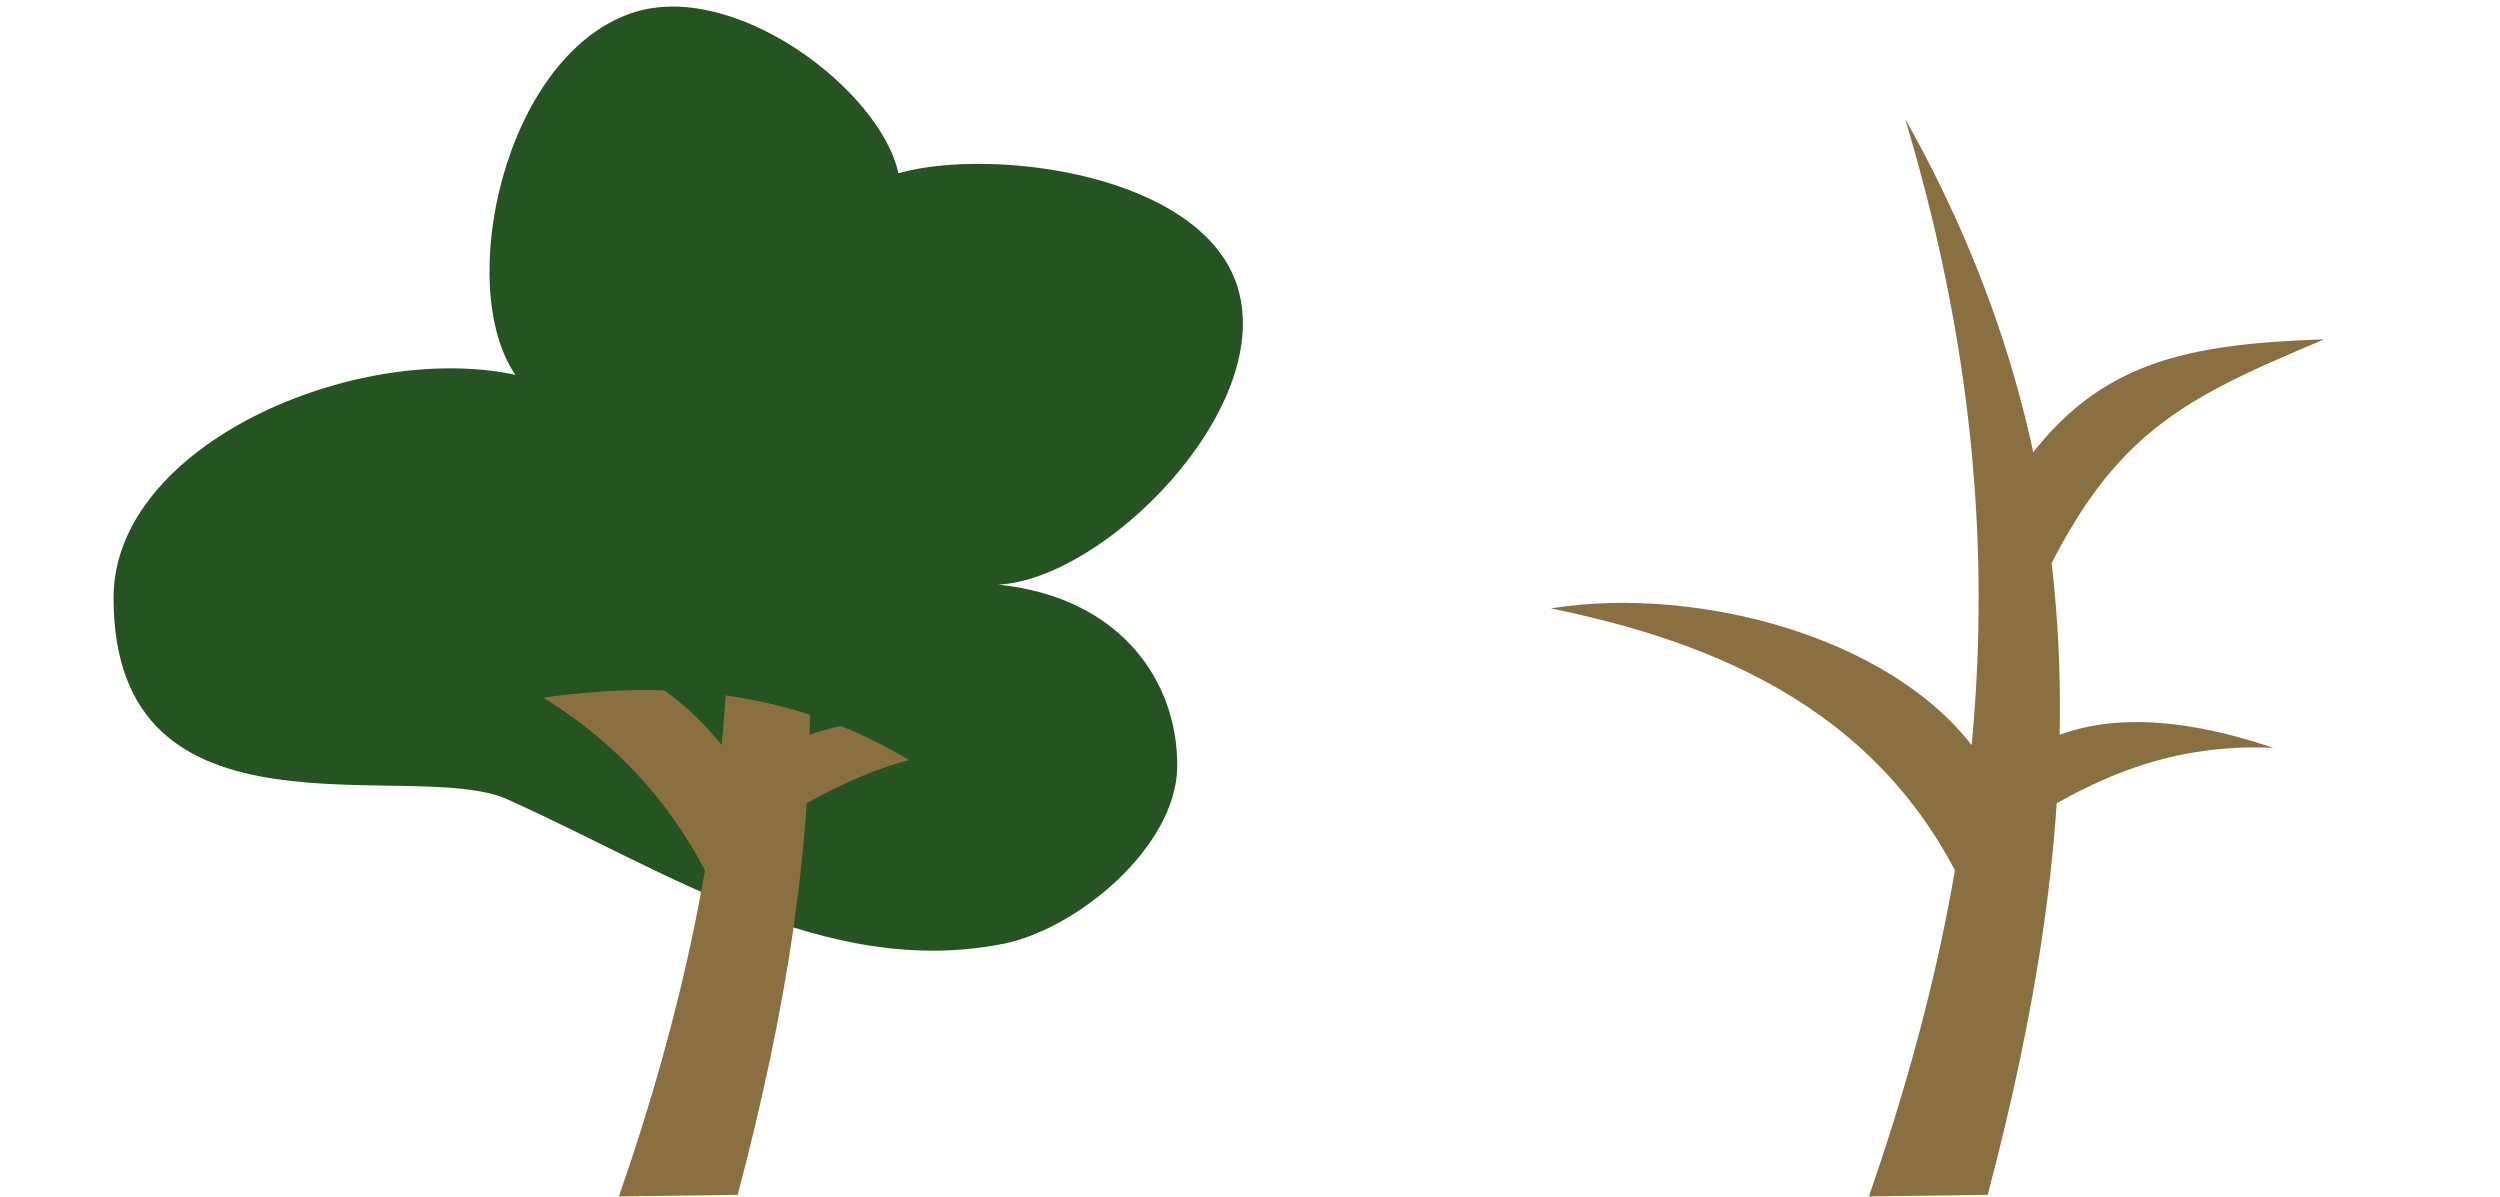
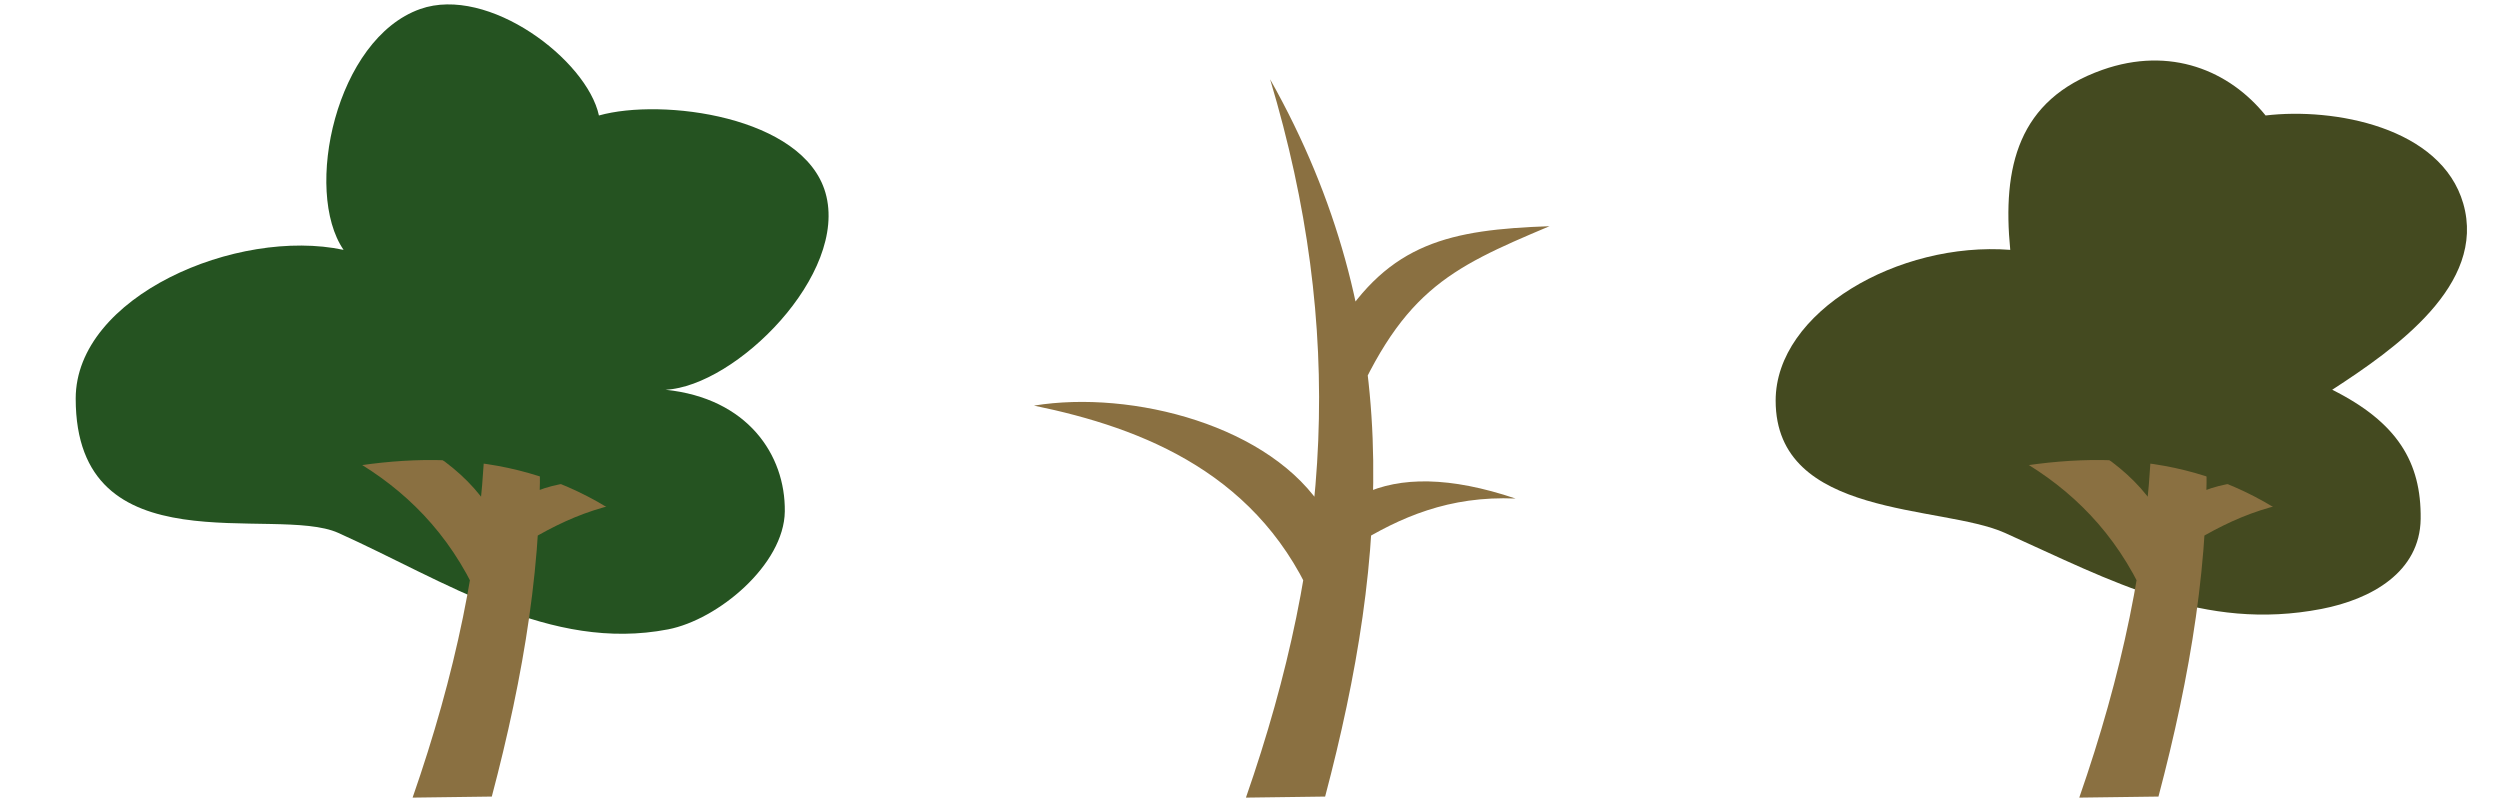
- <svg xmlns="http://www.w3.org/2000/svg" width="700" height="335" viewBox="0 0 700 335" version="1.1" id="svg7024">
+ <svg xmlns="http://www.w3.org/2000/svg" width="1050" height="335" viewBox="0 0 1050 335" version="1.1" id="svg7024">
  <defs id="defs7018" />
  <g id="layer1" transform="translate(13.74802,-731.5241)">
    <g id="g5075" transform="matrix(5.177207,0,0,5.177207,-4335.265,165.3631)">
      <path id="path4838" d="m 868.807,110.089 c -6.841,2.418 -9.496,14.758 -6.214,19.538 -8.645,-1.838 -21.732,3.778 -21.732,12.063 0,13.886 16.173,8.591 21.302,10.898 8.746,3.934 17.179,9.676 26.749,7.827 4.061,-0.784 9.419,-5.257 9.475,-9.567 0.059,-4.607 -3.039,-9.189 -9.676,-9.873 5.702,-0.283 14.87,-9.387 12.974,-15.981 -1.789,-6.22 -13.261,-7.709 -18.377,-6.269 -0.971,-4.509 -8.972,-10.59 -14.501,-8.636 z" style="fill:#255321;fill-opacity:1;fill-rule:evenodd;stroke:none;stroke-width:0.265px;stroke-linecap:butt;stroke-linejoin:miter;stroke-opacity:1" />
      <path d="m 868.192,174.063 c 6.915,-19.856 8.072,-37.901 1.962,-58.273 11.064,19.622 9.625,38.644 4.463,58.188 z m 6.364,-23.249 -0.62,7.973 c -4.436,-10.948 -14.054,-14.7 -22.94,-16.526 7.952,-1.295 19.303,1.62 23.559,8.553 z m 1.031,-14.841 c 4.257,-6.933 9.181,-7.983 17.233,-8.266 -8.284,3.496 -12.177,5.291 -16.613,16.239 z m 2.126,13.456 c 3.005,-1.416 7.031,-1.419 12.352,0.371 -5.397,-0.233 -9.373,1.523 -13.004,3.763 z" style="fill:#8a7041;fill-opacity:1;fill-rule:nonzero;stroke:none;stroke-width:0.265px;stroke-linecap:butt;stroke-linejoin:miter;stroke-opacity:1" id="path4840" />
      <path id="path4844" d="m 886.251,152.069 c -8.072,-6.097 -17.208,-6.326 -26.786,-4.112 l -14.328,-4.532 22.725,-13.792 1.637,-17.158 11.932,11.977 15.082,2.578 -11.459,13.626 10.681,10.32 z" style="fill:#255321;fill-opacity:1;fill-rule:evenodd;stroke:none;stroke-width:0.265px;stroke-linecap:butt;stroke-linejoin:miter;stroke-opacity:1" />
    </g>
    <g transform="matrix(5.177207,0,0,5.177207,-3985.266,165.3631)" id="g7642">
      <path id="path7638" style="fill:#8a7041;fill-opacity:1;fill-rule:nonzero;stroke:none;stroke-width:0.265px;stroke-linecap:butt;stroke-linejoin:miter;stroke-opacity:1" d="m 868.192,174.063 c 6.915,-19.856 8.072,-37.901 1.962,-58.273 11.064,19.622 9.625,38.644 4.463,58.188 z m 6.364,-23.249 -0.62,7.973 c -4.436,-10.948 -14.054,-14.7 -22.94,-16.526 7.952,-1.295 19.303,1.62 23.559,8.553 z m 1.031,-14.841 c 4.257,-6.933 9.181,-7.983 17.233,-8.266 -8.284,3.496 -12.177,5.291 -16.613,16.239 z m 2.126,13.456 c 3.005,-1.416 7.031,-1.419 12.352,0.371 -5.397,-0.233 -9.373,1.523 -13.004,3.763 z" />
    </g>
+     <g transform="matrix(5.177207,0,0,5.177207,-3635.266,165.3631)" id="g4225">
+       <path style="fill:#444a20;fill-opacity:1;fill-rule:evenodd;stroke:none;stroke-width:0.265px;stroke-linecap:butt;stroke-linejoin:miter;stroke-opacity:1" d="m 870.062,115.025 c -6.841,2.418 -8.122,7.876 -7.469,14.602 -9.044,-0.701 -19.032,5.017 -19.032,12.229 0,9.589 13.473,8.425 18.602,10.732 8.746,3.934 16.106,8.017 25.676,6.169 4.061,-0.784 7.993,-2.997 8.049,-7.307 0.059,-4.607 -1.905,-7.839 -7.176,-10.475 5.086,-3.301 12.529,-8.509 10.632,-15.103 -1.789,-6.22 -10.529,-7.806 -16.036,-7.147 -2.922,-3.631 -7.718,-5.654 -13.246,-3.7 z" id="path4219" />
+       <path id="path4221" style="fill:#8a7041;fill-opacity:1;fill-rule:nonzero;stroke:none;stroke-width:0.265px;stroke-linecap:butt;stroke-linejoin:miter;stroke-opacity:1" d="m 868.192,174.063 c 6.915,-19.856 8.072,-37.901 1.962,-58.273 11.064,19.622 9.625,38.644 4.463,58.188 z m 6.364,-23.249 -0.62,7.973 c -4.436,-10.948 -14.054,-14.7 -22.94,-16.526 7.952,-1.295 19.303,1.62 23.559,8.553 z m 1.031,-14.841 c 4.257,-6.933 9.181,-7.983 17.233,-8.266 -8.284,3.496 -12.177,5.291 -16.613,16.239 z m 2.126,13.456 c 3.005,-1.416 7.031,-1.419 12.352,0.371 -5.397,-0.233 -9.373,1.523 -13.004,3.763 z" />
+       <path style="fill:#444a20;fill-opacity:1;fill-rule:evenodd;stroke:none;stroke-width:0.265px;stroke-linecap:butt;stroke-linejoin:miter;stroke-opacity:1" d="m 886.251,152.069 c -8.072,-6.097 -17.208,-6.326 -26.786,-4.112 l -14.328,-4.532 22.725,-13.792 2.169,-14.101 11.4,8.92 15.082,2.578 -11.459,13.626 10.681,10.32 z" id="path4223" />
+     </g>
  </g>
</svg>
